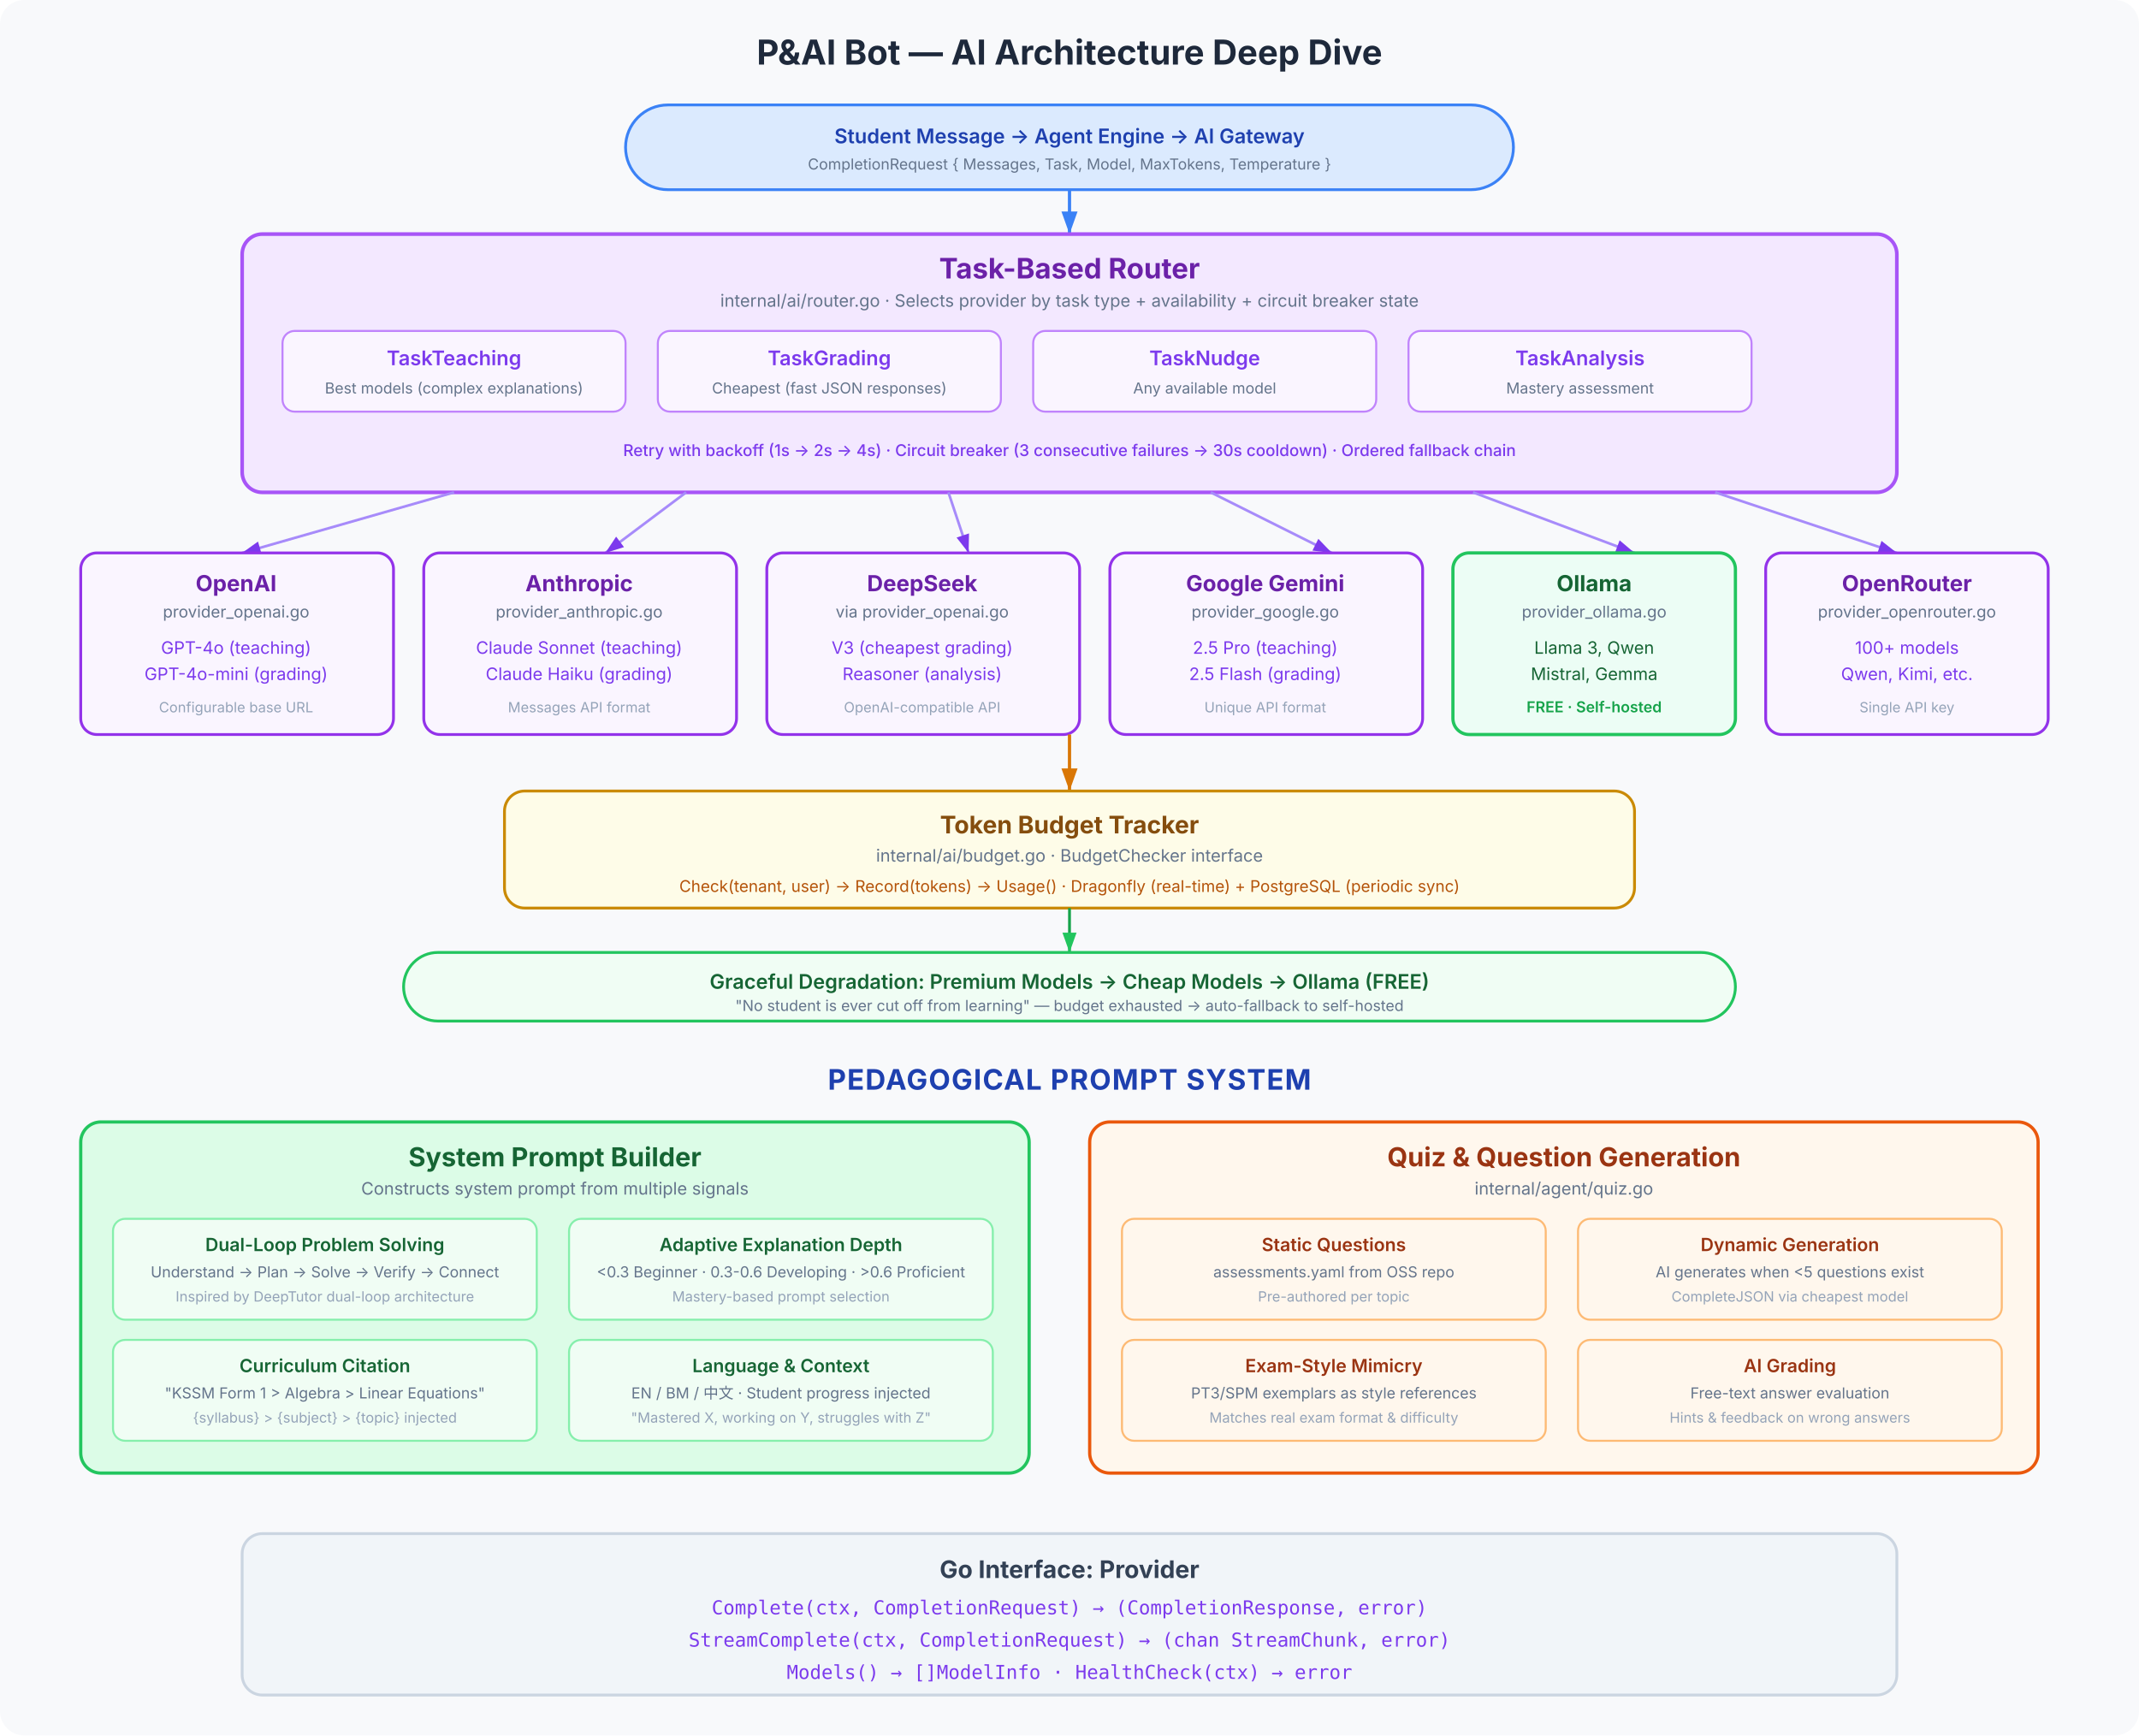
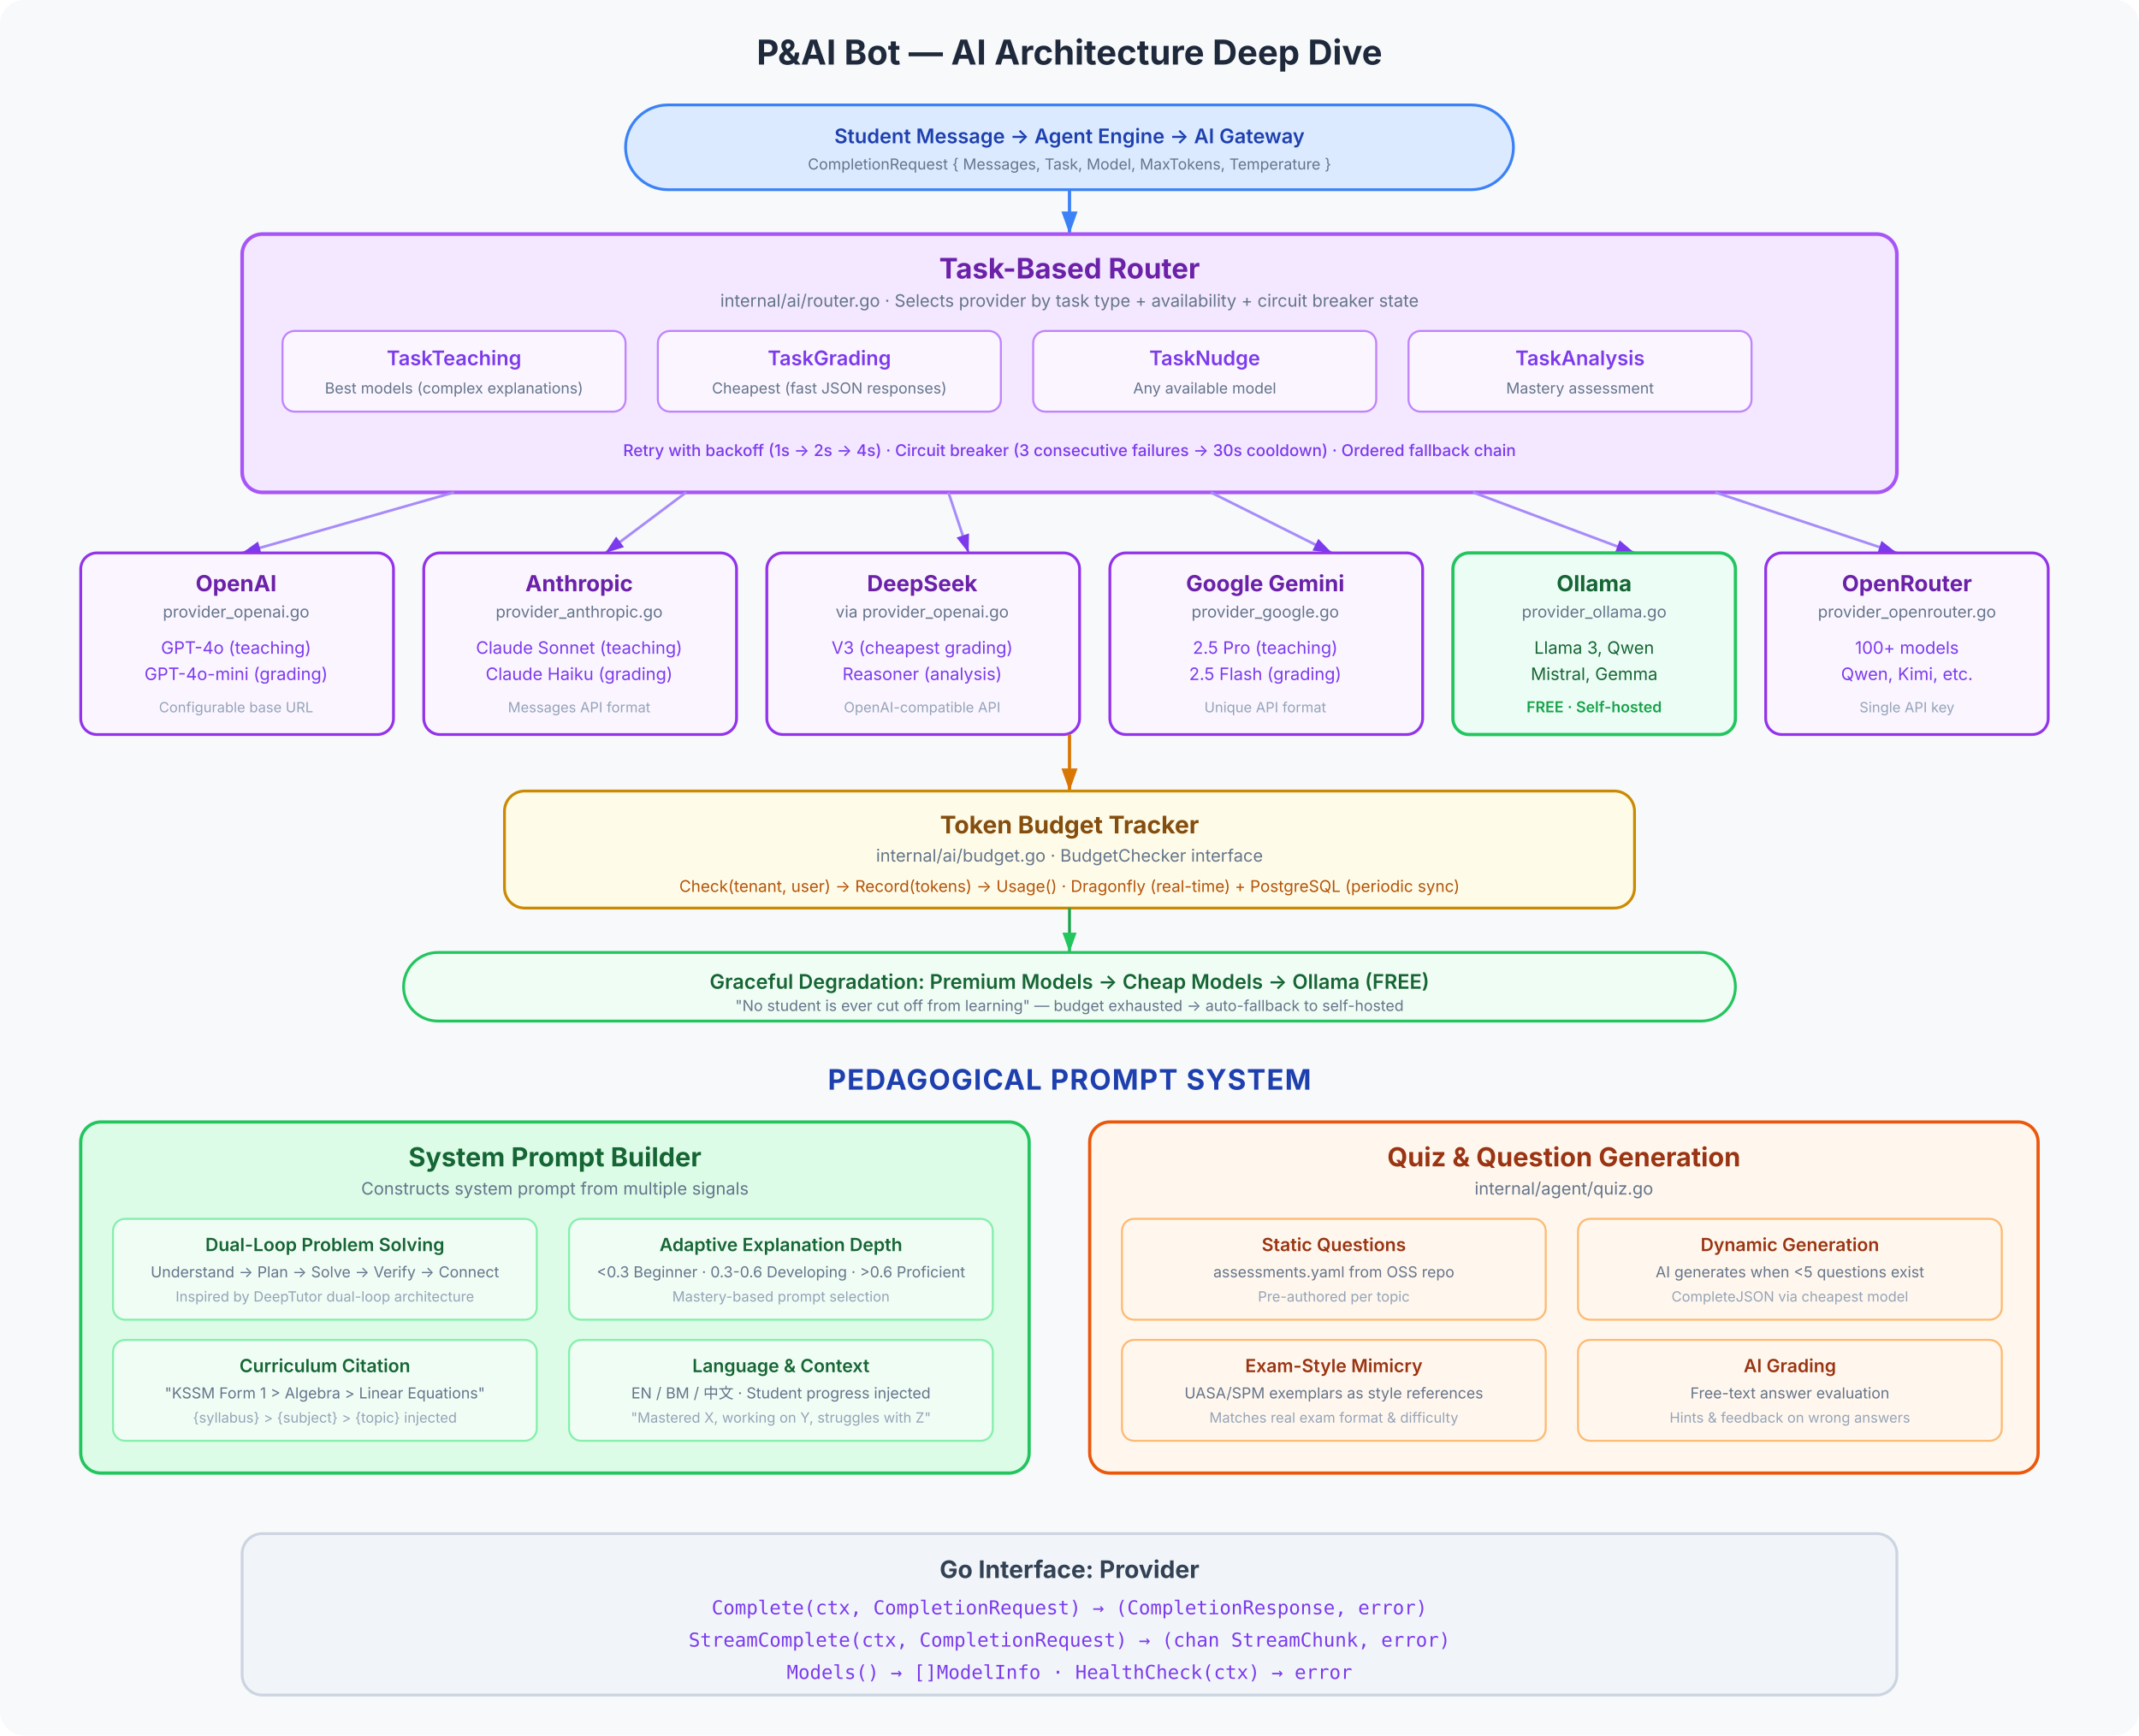
<svg xmlns="http://www.w3.org/2000/svg" viewBox="0 0 1060 860" font-family="Inter, -apple-system, BlinkMacSystemFont, 'Segoe UI', system-ui, sans-serif">
  <rect width="1060" height="860" fill="#f8f9fb" rx="12" />
  <text x="530" y="32" text-anchor="middle" font-size="17" font-weight="700" fill="#1e293b">P&amp;AI Bot — AI Architecture Deep Dive</text>
  <rect x="310" y="52" width="440" height="42" rx="21" fill="#dbeafe" stroke="#3b82f6" stroke-width="1.4" />
  <text x="530" y="71" text-anchor="middle" font-size="10" font-weight="600" fill="#1e40af">Student Message → Agent Engine → AI Gateway</text>
  <text x="530" y="84" text-anchor="middle" font-size="7.5" fill="#64748b">CompletionRequest { Messages, Task, Model, MaxTokens, Temperature }</text>
  <line x1="530" y1="94" x2="530" y2="116" stroke="#3b82f6" stroke-width="1.6" marker-end="url(#a-blue)" />
  <rect x="120" y="116" width="820" height="128" rx="10" fill="#f3e8ff" stroke="#a855f7" stroke-width="1.8" />
  <text x="530" y="138" text-anchor="middle" font-size="14" font-weight="700" fill="#6b21a8">Task-Based Router</text>
  <text x="530" y="152" text-anchor="middle" font-size="8.5" fill="#64748b">internal/ai/router.go · Selects provider by task type + availability + circuit breaker state</text>
  <rect x="140" y="164" width="170" height="40" rx="6" fill="#faf5ff" stroke="#c084fc" />
  <text x="225" y="181" text-anchor="middle" font-size="10" font-weight="600" fill="#7c3aed">TaskTeaching</text>
  <text x="225" y="195" text-anchor="middle" font-size="7.5" fill="#64748b">Best models (complex explanations)</text>
  <rect x="326" y="164" width="170" height="40" rx="6" fill="#faf5ff" stroke="#c084fc" />
  <text x="411" y="181" text-anchor="middle" font-size="10" font-weight="600" fill="#7c3aed">TaskGrading</text>
  <text x="411" y="195" text-anchor="middle" font-size="7.5" fill="#64748b">Cheapest (fast JSON responses)</text>
  <rect x="512" y="164" width="170" height="40" rx="6" fill="#faf5ff" stroke="#c084fc" />
  <text x="597" y="181" text-anchor="middle" font-size="10" font-weight="600" fill="#7c3aed">TaskNudge</text>
  <text x="597" y="195" text-anchor="middle" font-size="7.5" fill="#64748b">Any available model</text>
  <rect x="698" y="164" width="170" height="40" rx="6" fill="#faf5ff" stroke="#c084fc" />
  <text x="783" y="181" text-anchor="middle" font-size="10" font-weight="600" fill="#7c3aed">TaskAnalysis</text>
  <text x="783" y="195" text-anchor="middle" font-size="7.5" fill="#64748b">Mastery assessment</text>
  <text x="530" y="226" text-anchor="middle" font-size="8" font-weight="500" fill="#7c3aed">Retry with backoff (1s → 2s → 4s) · Circuit breaker (3 consecutive failures → 30s cooldown) · Ordered fallback chain</text>
  <line x1="225" y1="244" x2="120" y2="274" stroke="#a78bfa" stroke-width="1.3" marker-end="url(#a-purple)" />
  <line x1="340" y1="244" x2="300" y2="274" stroke="#a78bfa" stroke-width="1.3" marker-end="url(#a-purple)" />
  <line x1="470" y1="244" x2="480" y2="274" stroke="#a78bfa" stroke-width="1.3" marker-end="url(#a-purple)" />
  <line x1="600" y1="244" x2="660" y2="274" stroke="#a78bfa" stroke-width="1.3" marker-end="url(#a-purple)" />
  <line x1="730" y1="244" x2="810" y2="274" stroke="#a78bfa" stroke-width="1.3" marker-end="url(#a-purple)" />
  <line x1="850" y1="244" x2="940" y2="274" stroke="#a78bfa" stroke-width="1.3" marker-end="url(#a-purple)" />
  <rect x="40" y="274" width="155" height="90" rx="8" fill="#faf5ff" stroke="#9333ea" stroke-width="1.4" />
  <text x="117" y="293" text-anchor="middle" font-size="11" font-weight="700" fill="#6b21a8">OpenAI</text>
  <text x="117" y="306" text-anchor="middle" font-size="8" fill="#64748b">provider_openai.go</text>
  <text x="117" y="324" text-anchor="middle" font-size="8.5" fill="#7c3aed">GPT-4o (teaching)</text>
  <text x="117" y="337" text-anchor="middle" font-size="8.5" fill="#7c3aed">GPT-4o-mini (grading)</text>
  <text x="117" y="353" text-anchor="middle" font-size="7" fill="#94a3b8">Configurable base URL</text>
  <rect x="210" y="274" width="155" height="90" rx="8" fill="#faf5ff" stroke="#9333ea" stroke-width="1.4" />
  <text x="287" y="293" text-anchor="middle" font-size="11" font-weight="700" fill="#6b21a8">Anthropic</text>
  <text x="287" y="306" text-anchor="middle" font-size="8" fill="#64748b">provider_anthropic.go</text>
  <text x="287" y="324" text-anchor="middle" font-size="8.5" fill="#7c3aed">Claude Sonnet (teaching)</text>
  <text x="287" y="337" text-anchor="middle" font-size="8.5" fill="#7c3aed">Claude Haiku (grading)</text>
  <text x="287" y="353" text-anchor="middle" font-size="7" fill="#94a3b8">Messages API format</text>
  <rect x="380" y="274" width="155" height="90" rx="8" fill="#faf5ff" stroke="#9333ea" stroke-width="1.4" />
  <text x="457" y="293" text-anchor="middle" font-size="11" font-weight="700" fill="#6b21a8">DeepSeek</text>
  <text x="457" y="306" text-anchor="middle" font-size="8" fill="#64748b">via provider_openai.go</text>
  <text x="457" y="324" text-anchor="middle" font-size="8.5" fill="#7c3aed">V3 (cheapest grading)</text>
  <text x="457" y="337" text-anchor="middle" font-size="8.5" fill="#7c3aed">Reasoner (analysis)</text>
  <text x="457" y="353" text-anchor="middle" font-size="7" fill="#94a3b8">OpenAI-compatible API</text>
  <rect x="550" y="274" width="155" height="90" rx="8" fill="#faf5ff" stroke="#9333ea" stroke-width="1.4" />
  <text x="627" y="293" text-anchor="middle" font-size="11" font-weight="700" fill="#6b21a8">Google Gemini</text>
  <text x="627" y="306" text-anchor="middle" font-size="8" fill="#64748b">provider_google.go</text>
  <text x="627" y="324" text-anchor="middle" font-size="8.5" fill="#7c3aed">2.5 Pro (teaching)</text>
  <text x="627" y="337" text-anchor="middle" font-size="8.5" fill="#7c3aed">2.5 Flash (grading)</text>
  <text x="627" y="353" text-anchor="middle" font-size="7" fill="#94a3b8">Unique API format</text>
  <rect x="720" y="274" width="140" height="90" rx="8" fill="#ecfdf5" stroke="#22c55e" stroke-width="1.6" />
  <text x="790" y="293" text-anchor="middle" font-size="11" font-weight="700" fill="#166534">Ollama</text>
  <text x="790" y="306" text-anchor="middle" font-size="8" fill="#64748b">provider_ollama.go</text>
  <text x="790" y="324" text-anchor="middle" font-size="8.5" fill="#166534">Llama 3, Qwen</text>
  <text x="790" y="337" text-anchor="middle" font-size="8.5" fill="#166534">Mistral, Gemma</text>
  <text x="790" y="353" text-anchor="middle" font-size="7.5" font-weight="600" fill="#16a34a">FREE · Self-hosted</text>
  <rect x="875" y="274" width="140" height="90" rx="8" fill="#faf5ff" stroke="#9333ea" stroke-width="1.4" />
  <text x="945" y="293" text-anchor="middle" font-size="11" font-weight="700" fill="#6b21a8">OpenRouter</text>
  <text x="945" y="306" text-anchor="middle" font-size="8" fill="#64748b">provider_openrouter.go</text>
  <text x="945" y="324" text-anchor="middle" font-size="8.5" fill="#7c3aed">100+ models</text>
  <text x="945" y="337" text-anchor="middle" font-size="8.5" fill="#7c3aed">Qwen, Kimi, etc.</text>
  <text x="945" y="353" text-anchor="middle" font-size="7" fill="#94a3b8">Single API key</text>
  <line x1="530" y1="364" x2="530" y2="392" stroke="#d97706" stroke-width="1.6" marker-end="url(#a-amber)" />
  <rect x="250" y="392" width="560" height="58" rx="10" fill="#fefce8" stroke="#ca8a04" stroke-width="1.4" />
  <text x="530" y="413" text-anchor="middle" font-size="12" font-weight="700" fill="#854d0e">Token Budget Tracker</text>
  <text x="530" y="427" text-anchor="middle" font-size="8.5" fill="#64748b">internal/ai/budget.go · BudgetChecker interface</text>
  <text x="530" y="442" text-anchor="middle" font-size="8" fill="#b45309">Check(tenant, user) → Record(tokens) → Usage()  ·  Dragonfly (real-time) + PostgreSQL (periodic sync)</text>
  <line x1="530" y1="450" x2="530" y2="472" stroke="#16a34a" stroke-width="1.4" marker-end="url(#a-green)" />
  <rect x="200" y="472" width="660" height="34" rx="17" fill="#f0fdf4" stroke="#22c55e" stroke-width="1.4" />
  <text x="530" y="490" text-anchor="middle" font-size="10" font-weight="600" fill="#166534">Graceful Degradation: Premium Models → Cheap Models → Ollama (FREE)</text>
  <text x="530" y="501" text-anchor="middle" font-size="7.5" fill="#64748b">"No student is ever cut off from learning" — budget exhausted → auto-fallback to self-hosted</text>
  <text x="530" y="540" text-anchor="middle" font-size="14" font-weight="700" fill="#1e40af" letter-spacing="0.5">PEDAGOGICAL PROMPT SYSTEM</text>
  <rect x="40" y="556" width="470" height="174" rx="10" fill="#dcfce7" stroke="#22c55e" stroke-width="1.6" />
  <text x="275" y="578" text-anchor="middle" font-size="13" font-weight="700" fill="#166534">System Prompt Builder</text>
  <text x="275" y="592" text-anchor="middle" font-size="8.5" fill="#64748b">Constructs system prompt from multiple signals</text>
  <rect x="56" y="604" width="210" height="50" rx="6" fill="#f0fdf4" stroke="#86efac" />
  <text x="161" y="620" text-anchor="middle" font-size="9" font-weight="600" fill="#166534">Dual-Loop Problem Solving</text>
  <text x="161" y="633" text-anchor="middle" font-size="7.5" fill="#64748b">Understand → Plan → Solve → Verify → Connect</text>
  <text x="161" y="645" text-anchor="middle" font-size="7" fill="#94a3b8">Inspired by DeepTutor dual-loop architecture</text>
  <rect x="282" y="604" width="210" height="50" rx="6" fill="#f0fdf4" stroke="#86efac" />
  <text x="387" y="620" text-anchor="middle" font-size="9" font-weight="600" fill="#166534">Adaptive Explanation Depth</text>
  <text x="387" y="633" text-anchor="middle" font-size="7.5" fill="#64748b">&lt;0.3 Beginner · 0.3-0.6 Developing · &gt;0.6 Proficient</text>
  <text x="387" y="645" text-anchor="middle" font-size="7" fill="#94a3b8">Mastery-based prompt selection</text>
  <rect x="56" y="664" width="210" height="50" rx="6" fill="#f0fdf4" stroke="#86efac" />
  <text x="161" y="680" text-anchor="middle" font-size="9" font-weight="600" fill="#166534">Curriculum Citation</text>
  <text x="161" y="693" text-anchor="middle" font-size="7.5" fill="#64748b">"KSSM Form 1 &gt; Algebra &gt; Linear Equations"</text>
  <text x="161" y="705" text-anchor="middle" font-size="7" fill="#94a3b8">{syllabus} &gt; {subject} &gt; {topic} injected</text>
  <rect x="282" y="664" width="210" height="50" rx="6" fill="#f0fdf4" stroke="#86efac" />
  <text x="387" y="680" text-anchor="middle" font-size="9" font-weight="600" fill="#166534">Language &amp; Context</text>
  <text x="387" y="693" text-anchor="middle" font-size="7.5" fill="#64748b">EN / BM / 中文 · Student progress injected</text>
  <text x="387" y="705" text-anchor="middle" font-size="7" fill="#94a3b8">"Mastered X, working on Y, struggles with Z"</text>
  <rect x="540" y="556" width="470" height="174" rx="10" fill="#fff7ed" stroke="#ea580c" stroke-width="1.6" />
  <text x="775" y="578" text-anchor="middle" font-size="13" font-weight="700" fill="#9a3412">Quiz &amp; Question Generation</text>
  <text x="775" y="592" text-anchor="middle" font-size="8.5" fill="#64748b">internal/agent/quiz.go</text>
  <rect x="556" y="604" width="210" height="50" rx="6" fill="#fff7ed" stroke="#fdba74" />
  <text x="661" y="620" text-anchor="middle" font-size="9" font-weight="600" fill="#9a3412">Static Questions</text>
  <text x="661" y="633" text-anchor="middle" font-size="7.5" fill="#64748b">assessments.yaml from OSS repo</text>
  <text x="661" y="645" text-anchor="middle" font-size="7" fill="#94a3b8">Pre-authored per topic</text>
  <rect x="782" y="604" width="210" height="50" rx="6" fill="#fff7ed" stroke="#fdba74" />
  <text x="887" y="620" text-anchor="middle" font-size="9" font-weight="600" fill="#9a3412">Dynamic Generation</text>
  <text x="887" y="633" text-anchor="middle" font-size="7.5" fill="#64748b">AI generates when &lt;5 questions exist</text>
  <text x="887" y="645" text-anchor="middle" font-size="7" fill="#94a3b8">CompleteJSON via cheapest model</text>
  <rect x="556" y="664" width="210" height="50" rx="6" fill="#fff7ed" stroke="#fdba74" />
  <text x="661" y="680" text-anchor="middle" font-size="9" font-weight="600" fill="#9a3412">Exam-Style Mimicry</text>
-   <text x="661" y="693" text-anchor="middle" font-size="7.5" fill="#64748b">PT3/SPM exemplars as style references</text>
+   <text x="661" y="693" text-anchor="middle" font-size="7.5" fill="#64748b">UASA/SPM exemplars as style references</text>
  <text x="661" y="705" text-anchor="middle" font-size="7" fill="#94a3b8">Matches real exam format &amp; difficulty</text>
  <rect x="782" y="664" width="210" height="50" rx="6" fill="#fff7ed" stroke="#fdba74" />
  <text x="887" y="680" text-anchor="middle" font-size="9" font-weight="600" fill="#9a3412">AI Grading</text>
  <text x="887" y="693" text-anchor="middle" font-size="7.5" fill="#64748b">Free-text answer evaluation</text>
  <text x="887" y="705" text-anchor="middle" font-size="7" fill="#94a3b8">Hints &amp; feedback on wrong answers</text>
  <rect x="120" y="760" width="820" height="80" rx="10" fill="#f1f5f9" stroke="#cbd5e1" stroke-width="1.4" />
  <text x="530" y="782" text-anchor="middle" font-size="12" font-weight="700" fill="#334155">Go Interface: Provider</text>
  <text x="530" y="800" text-anchor="middle" font-size="9.5" font-weight="500" fill="#7c3aed" font-family="'Fira Code', Consolas, monospace">Complete(ctx, CompletionRequest) → (CompletionResponse, error)</text>
  <text x="530" y="816" text-anchor="middle" font-size="9.5" font-weight="500" fill="#7c3aed" font-family="'Fira Code', Consolas, monospace">StreamComplete(ctx, CompletionRequest) → (chan StreamChunk, error)</text>
  <text x="530" y="832" text-anchor="middle" font-size="9.5" font-weight="500" fill="#7c3aed" font-family="'Fira Code', Consolas, monospace">Models() → []ModelInfo  ·  HealthCheck(ctx) → error</text>
  <defs>
    <marker id="a-blue" markerWidth="7" markerHeight="5" refX="7" refY="2.5" orient="auto">
      <polygon points="0 0, 7 2.5, 0 5" fill="#3b82f6" />
    </marker>
    <marker id="a-purple" markerWidth="7" markerHeight="5" refX="7" refY="2.5" orient="auto">
      <polygon points="0 0, 7 2.5, 0 5" fill="#7c3aed" />
    </marker>
    <marker id="a-amber" markerWidth="7" markerHeight="5" refX="7" refY="2.5" orient="auto">
      <polygon points="0 0, 7 2.5, 0 5" fill="#d97706" />
    </marker>
    <marker id="a-green" markerWidth="7" markerHeight="5" refX="7" refY="2.5" orient="auto">
      <polygon points="0 0, 7 2.5, 0 5" fill="#22c55e" />
    </marker>
  </defs>
</svg>
